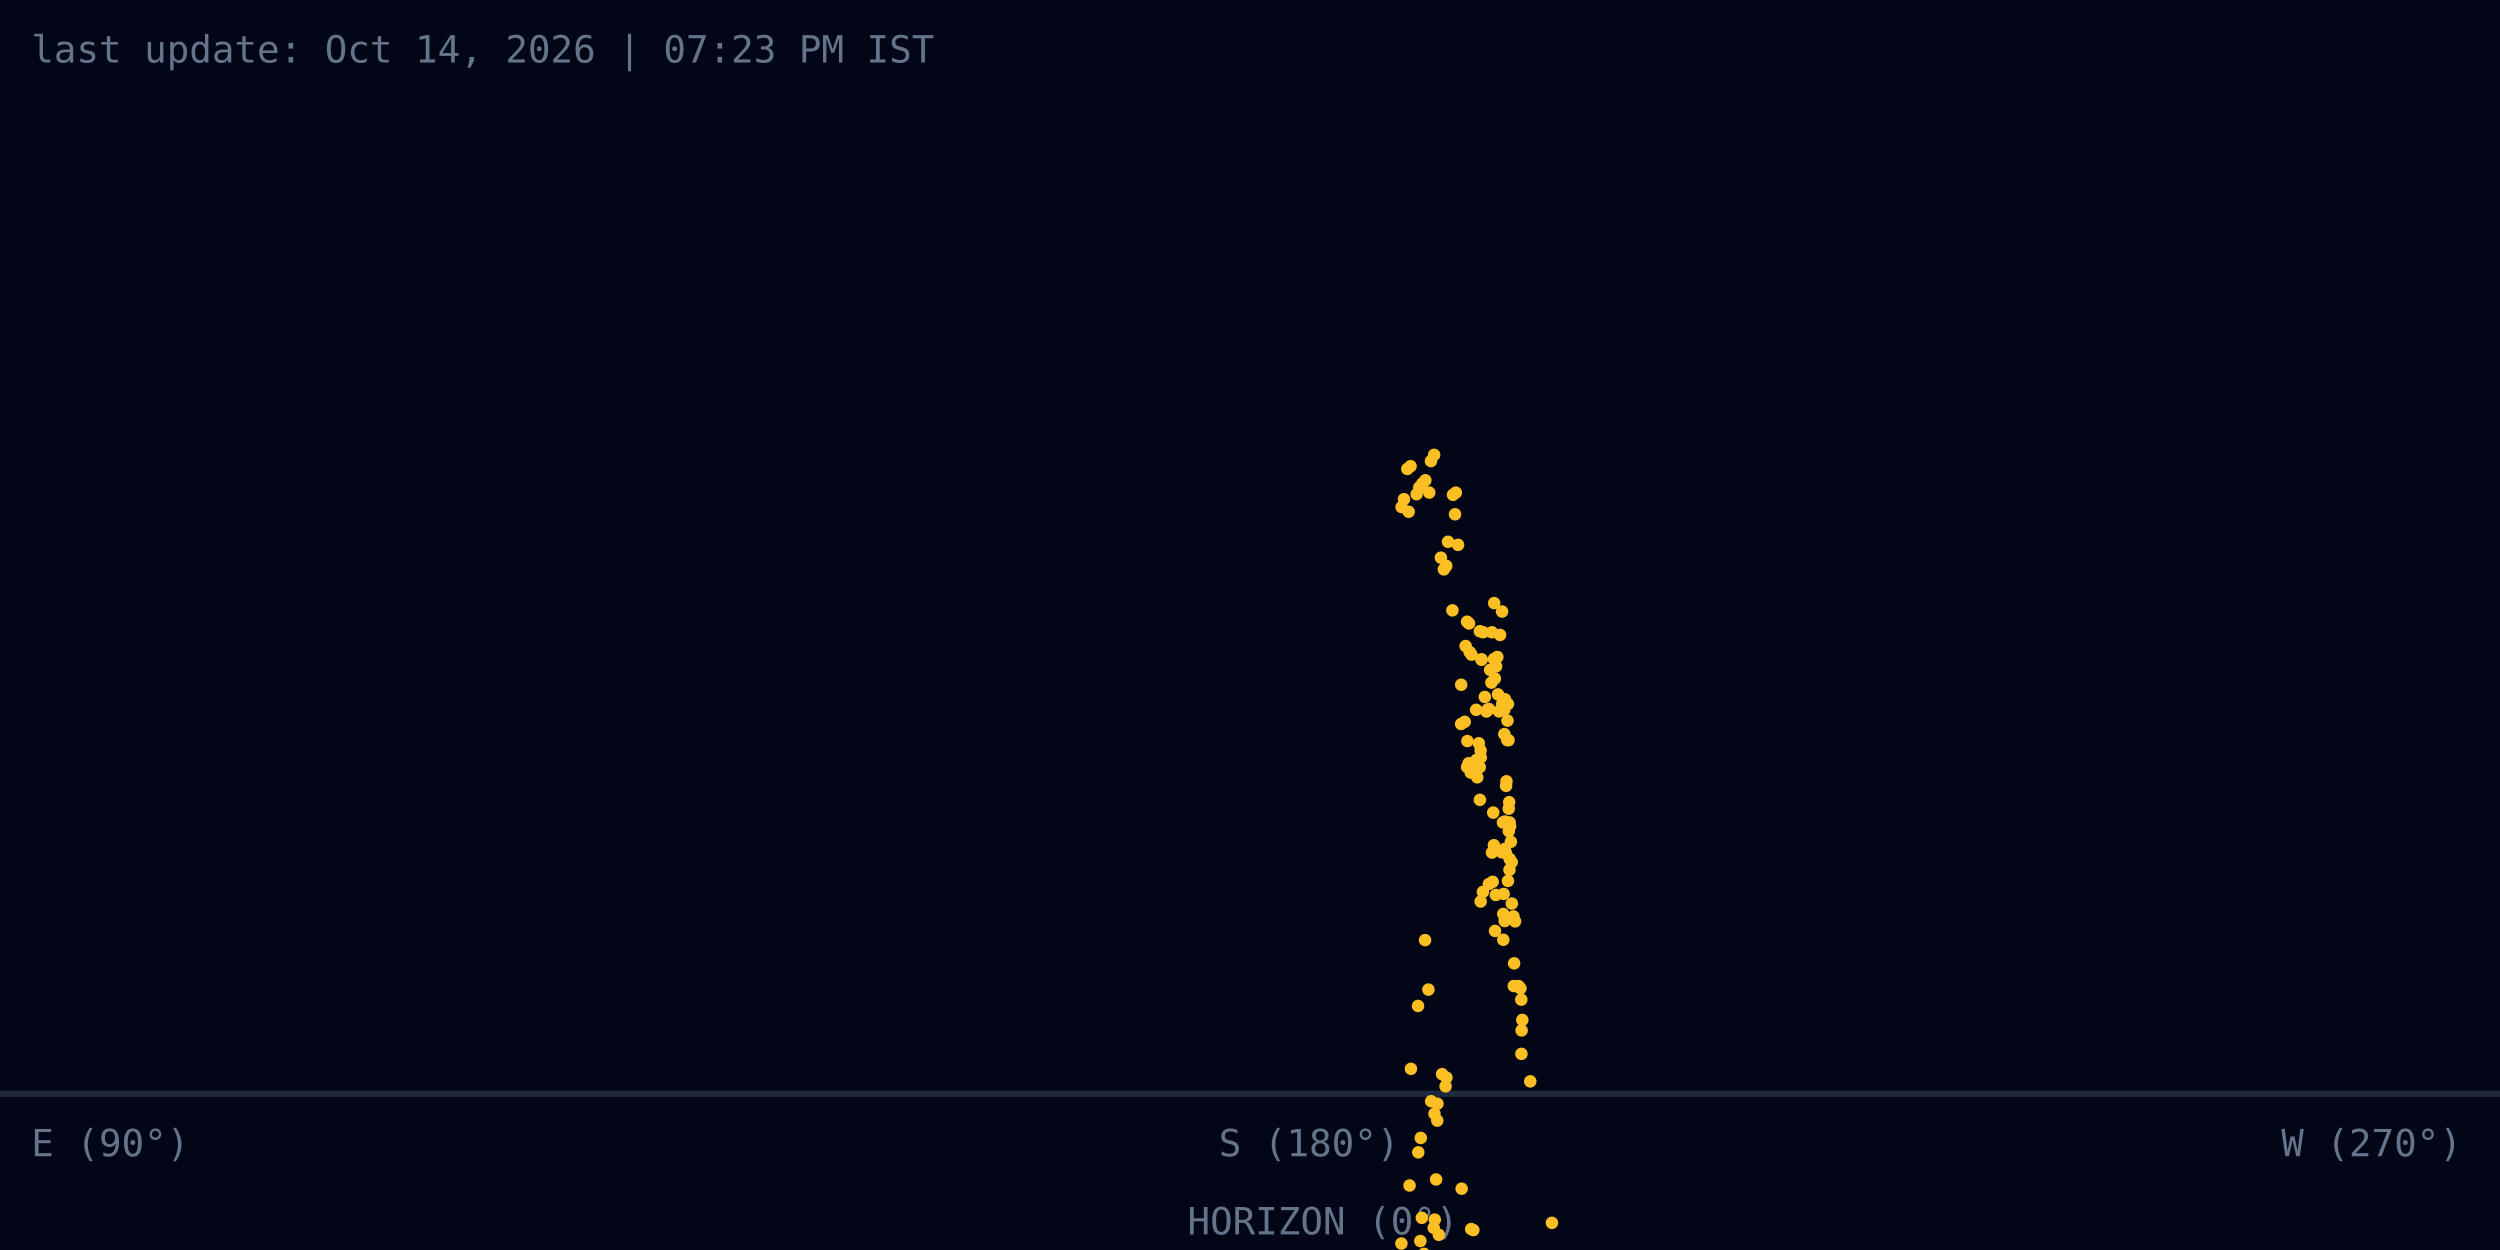
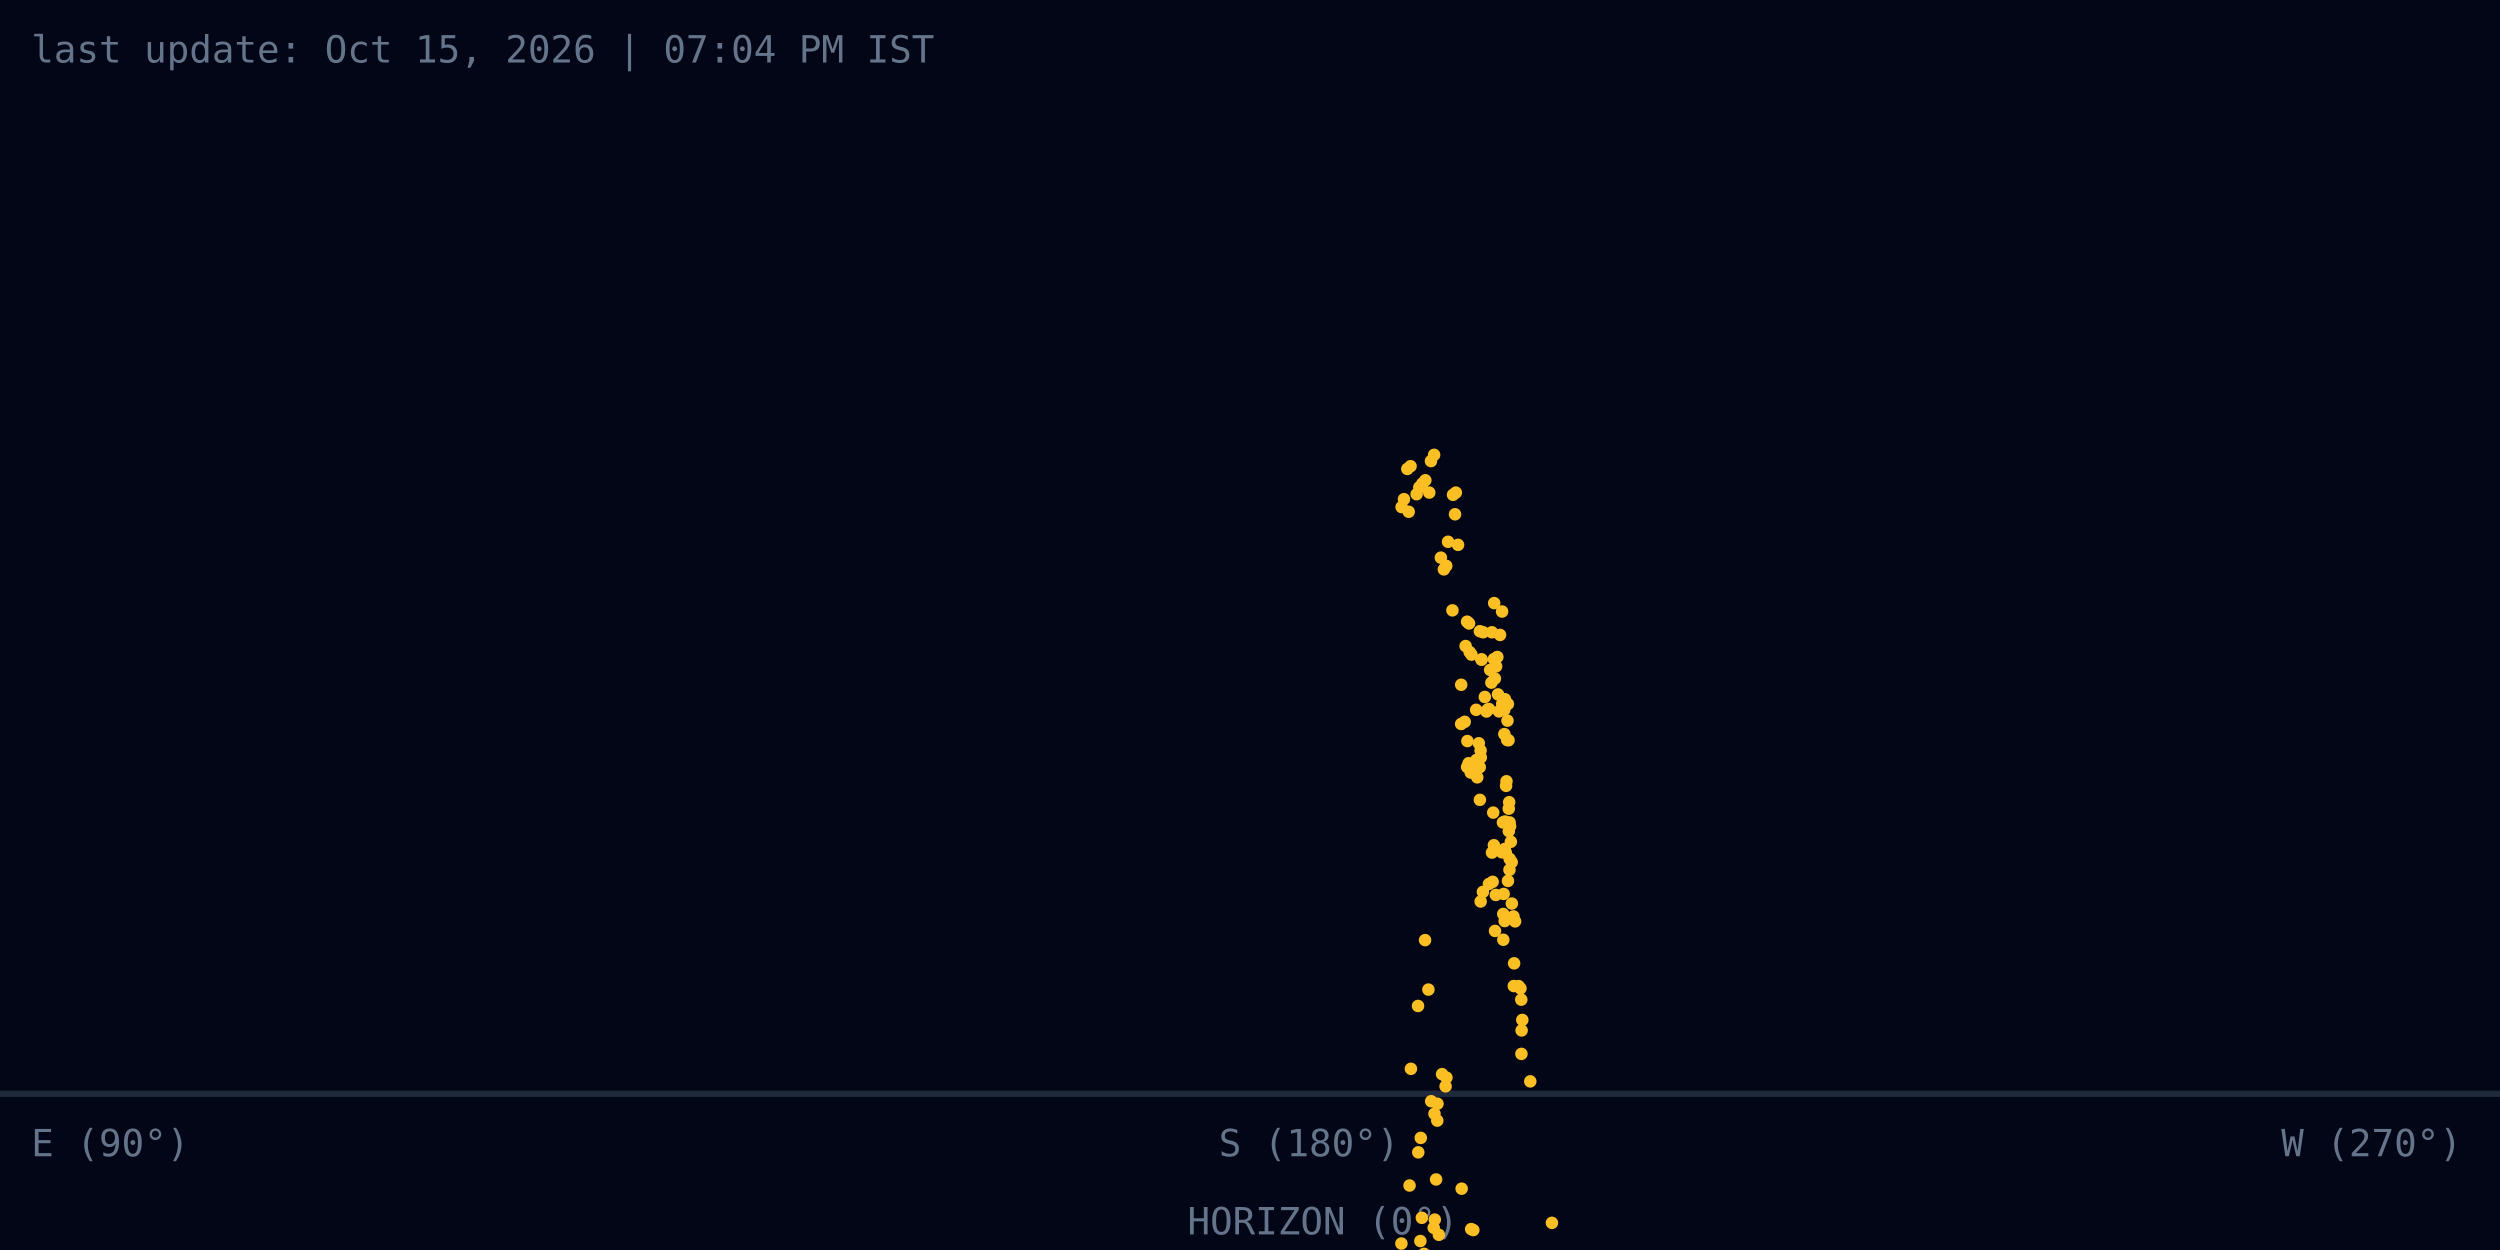
<svg xmlns="http://www.w3.org/2000/svg" width="800" height="400" viewBox="0 0 800 400">
  <rect width="800" height="400" fill="#020617" />
-   <text id="last-update" x="10" y="20" fill="#64748b" font-family="monospace">last update: Oct 14, 2026 | 07:23 PM IST</text>
+   <text id="last-update" x="10" y="20" fill="#64748b" font-family="monospace">last update: Oct 15, 2026 | 07:04 PM IST</text>
  <line x1="0" y1="350" x2="800" y2="350" stroke="#1e293b" stroke-width="2" />
  <text x="380" y="395" fill="#64748b" font-size="12" font-family="monospace">HORIZON (0°)</text>
  <text x="730" y="370" fill="#64748b" font-size="12" font-family="monospace">W (270°)</text>
  <text x="390" y="370" fill="#64748b" font-size="12" font-family="monospace">S (180°)</text>
  <text x="10" y="370" fill="#64748b" font-size="12" font-family="monospace">E (90°)</text>
  <g id="analemma-points">
    <circle cx=" 465.61" cy=" 164.57" r="2" fill="#fbbf24">
 </circle>
    <circle cx=" 467.57" cy=" 231.67" r="2" fill="#fbbf24">
 </circle>
    <circle cx=" 467.58" cy=" 219.12" r="2" fill="#fbbf24">
 </circle>
    <circle cx=" 468.71" cy=" 230.98" r="2" fill="#fbbf24">
 </circle>
    <circle cx=" 469.57" cy=" 237.14" r="2" fill="#fbbf24">
 </circle>
    <circle cx=" 469.00" cy=" 206.73" r="2" fill="#fbbf24">
 </circle>
    <circle cx=" 469.47" cy=" 198.94" r="2" fill="#fbbf24">
 </circle>
    <circle cx=" 470.10" cy=" 199.51" r="2" fill="#fbbf24">
 </circle>
    <circle cx=" 474.53" cy=" 285.41" r="2" fill="#fbbf24">
 </circle>
    <circle cx=" 472.47" cy=" 243.18" r="2" fill="#fbbf24">
 </circle>
    <circle cx=" 473.57" cy=" 255.95" r="2" fill="#fbbf24">
 </circle>
    <circle cx=" 473.22" cy=" 237.84" r="2" fill="#fbbf24">
 </circle>
    <circle cx=" 473.79" cy=" 240.17" r="2" fill="#fbbf24">
 </circle>
    <circle cx=" 473.56" cy=" 201.99" r="2" fill="#fbbf24">
 </circle>
    <circle cx=" 474.09" cy=" 210.99" r="2" fill="#fbbf24">
 </circle>
    <circle cx=" 478.41" cy=" 297.90" r="2" fill="#fbbf24">
 </circle>
    <circle cx=" 477.65" cy=" 282.19" r="2" fill="#fbbf24">
 </circle>
    <circle cx=" 477.44" cy=" 272.82" r="2" fill="#fbbf24">
 </circle>
    <circle cx=" 478.67" cy=" 286.38" r="2" fill="#fbbf24">
 </circle>
    <circle cx=" 478.05" cy=" 270.47" r="2" fill="#fbbf24">
 </circle>
    <circle cx=" 476.85" cy=" 214.37" r="2" fill="#fbbf24">
 </circle>
    <circle cx=" 477.25" cy=" 218.44" r="2" fill="#fbbf24">
 </circle>
    <circle cx=" 481.06" cy=" 300.72" r="2" fill="#fbbf24">
 </circle>
    <circle cx=" 481.04" cy=" 292.47" r="2" fill="#fbbf24">
 </circle>
    <circle cx=" 481.49" cy=" 294.73" r="2" fill="#fbbf24">
 </circle>
    <circle cx=" 481.17" cy=" 286.06" r="2" fill="#fbbf24">
 </circle>
    <circle cx=" 479.37" cy=" 222.21" r="2" fill="#fbbf24">
 </circle>
    <circle cx=" 479.67" cy=" 227.65" r="2" fill="#fbbf24">
 </circle>
    <circle cx=" 498.29" cy=" 411.31" r="2" fill="#fbbf24">
 </circle>
    <circle cx=" 498.34" cy=" 411.53" r="2" fill="#fbbf24">
 </circle>
    <circle cx=" 484.42" cy=" 315.53" r="2" fill="#fbbf24">
 </circle>
    <circle cx=" 486.86" cy=" 337.24" r="2" fill="#fbbf24">
 </circle>
    <circle cx=" 481.87" cy=" 272.88" r="2" fill="#fbbf24">
 </circle>
    <circle cx=" 482.55" cy=" 281.90" r="2" fill="#fbbf24">
 </circle>
    <circle cx=" 481.19" cy=" 226.61" r="2" fill="#fbbf24">
 </circle>
    <circle cx=" 481.39" cy=" 234.91" r="2" fill="#fbbf24">
 </circle>
    <circle cx=" 486.92" cy=" 329.74" r="2" fill="#fbbf24">
 </circle>
    <circle cx=" 483.03" cy=" 278.36" r="2" fill="#fbbf24">
 </circle>
    <circle cx=" 483.79" cy=" 289.14" r="2" fill="#fbbf24">
 </circle>
    <circle cx=" 485.93" cy=" 315.55" r="2" fill="#fbbf24">
 </circle>
    <circle cx=" 484.30" cy=" 293.26" r="2" fill="#fbbf24">
 </circle>
    <circle cx=" 482.30" cy=" 236.80" r="2" fill="#fbbf24">
 </circle>
    <circle cx=" 482.80" cy=" 258.78" r="2" fill="#fbbf24">
 </circle>
    <circle cx=" 501.22" cy=" 413.90" r="2" fill="#fbbf24">
 </circle>
    <circle cx=" 489.69" cy=" 346.04" r="2" fill="#fbbf24">
 </circle>
    <circle cx=" 486.81" cy=" 319.89" r="2" fill="#fbbf24">
 </circle>
    <circle cx=" 484.83" cy=" 294.84" r="2" fill="#fbbf24">
 </circle>
    <circle cx=" 486.55" cy=" 316.29" r="2" fill="#fbbf24">
 </circle>
    <circle cx=" 482.73" cy=" 236.88" r="2" fill="#fbbf24">
 </circle>
    <circle cx=" 483.48" cy=" 269.37" r="2" fill="#fbbf24">
 </circle>
    <circle cx=" 496.62" cy=" 391.31" r="2" fill="#fbbf24">
 </circle>
    <circle cx=" 483.75" cy=" 275.90" r="2" fill="#fbbf24">
 </circle>
    <circle cx=" 483.23" cy=" 264.40" r="2" fill="#fbbf24">
 </circle>
    <circle cx=" 482.94" cy=" 256.70" r="2" fill="#fbbf24">
 </circle>
    <circle cx=" 483.08" cy=" 263.17" r="2" fill="#fbbf24">
 </circle>
    <circle cx=" 482.53" cy=" 225.29" r="2" fill="#fbbf24">
 </circle>
    <circle cx=" 482.39" cy=" 230.61" r="2" fill="#fbbf24">
 </circle>
    <circle cx=" 487.14" cy=" 326.38" r="2" fill="#fbbf24">
 </circle>
    <circle cx=" 482.82" cy=" 265.96" r="2" fill="#fbbf24">
 </circle>
    <circle cx=" 483.09" cy=" 274.84" r="2" fill="#fbbf24">
 </circle>
    <circle cx=" 482.07" cy=" 250.01" r="2" fill="#fbbf24">
 </circle>
    <circle cx=" 481.95" cy=" 251.47" r="2" fill="#fbbf24">
 </circle>
    <circle cx=" 481.58" cy=" 223.76" r="2" fill="#fbbf24">
 </circle>
    <circle cx=" 481.36" cy=" 227.15" r="2" fill="#fbbf24">
 </circle>
    <circle cx=" 484.52" cy=" 308.27" r="2" fill="#fbbf24">
 </circle>
    <circle cx=" 481.59" cy=" 262.88" r="2" fill="#fbbf24">
 </circle>
    <circle cx=" 480.71" cy=" 225.23" r="2" fill="#fbbf24">
 </circle>
    <circle cx=" 481.54" cy=" 271.65" r="2" fill="#fbbf24">
 </circle>
    <circle cx=" 480.94" cy=" 263.18" r="2" fill="#fbbf24">
 </circle>
    <circle cx=" 480.67" cy=" 195.69" r="2" fill="#fbbf24">
 </circle>
    <circle cx=" 480.02" cy=" 203.18" r="2" fill="#fbbf24">
 </circle>
    <circle cx=" 480.62" cy=" 272.75" r="2" fill="#fbbf24">
 </circle>
    <circle cx=" 479.15" cy=" 210.24" r="2" fill="#fbbf24">
 </circle>
    <circle cx=" 478.75" cy=" 213.23" r="2" fill="#fbbf24">
 </circle>
    <circle cx=" 478.36" cy=" 217.14" r="2" fill="#fbbf24">
 </circle>
    <circle cx=" 478.05" cy=" 210.91" r="2" fill="#fbbf24">
 </circle>
    <circle cx=" 478.14" cy=" 192.99" r="2" fill="#fbbf24">
 </circle>
    <circle cx=" 477.41" cy=" 202.33" r="2" fill="#fbbf24">
 </circle>
    <circle cx=" 477.83" cy=" 260.03" r="2" fill="#fbbf24">
 </circle>
    <circle cx=" 476.48" cy=" 226.89" r="2" fill="#fbbf24">
 </circle>
    <circle cx=" 476.07" cy=" 227.06" r="2" fill="#fbbf24">
 </circle>
    <circle cx=" 475.66" cy=" 227.68" r="2" fill="#fbbf24">
 </circle>
    <circle cx=" 475.15" cy=" 223.03" r="2" fill="#fbbf24">
 </circle>
    <circle cx=" 474.61" cy=" 202.32" r="2" fill="#fbbf24">
 </circle>
    <circle cx=" 474.09" cy=" 211.11" r="2" fill="#fbbf24">
 </circle>
    <circle cx=" 476.46" cy=" 282.87" r="2" fill="#fbbf24">
 </circle>
    <circle cx=" 473.86" cy=" 242.39" r="2" fill="#fbbf24">
 </circle>
    <circle cx=" 473.52" cy=" 245.50" r="2" fill="#fbbf24">
 </circle>
    <circle cx=" 472.37" cy=" 227.14" r="2" fill="#fbbf24">
 </circle>
    <circle cx=" 472.72" cy=" 248.75" r="2" fill="#fbbf24">
 </circle>
    <circle cx=" 470.88" cy=" 209.48" r="2" fill="#fbbf24">
 </circle>
    <circle cx=" 470.29" cy=" 208.66" r="2" fill="#fbbf24">
 </circle>
    <circle cx=" 473.81" cy=" 288.48" r="2" fill="#fbbf24">
 </circle>
    <circle cx=" 470.64" cy=" 247.22" r="2" fill="#fbbf24">
 </circle>
    <circle cx=" 469.96" cy=" 244.24" r="2" fill="#fbbf24">
 </circle>
    <circle cx=" 469.48" cy=" 245.43" r="2" fill="#fbbf24">
 </circle>
    <circle cx=" 466.58" cy=" 174.35" r="2" fill="#fbbf24">
 </circle>
    <circle cx=" 465.87" cy=" 157.64" r="2" fill="#fbbf24">
 </circle>
    <circle cx=" 464.97" cy=" 158.34" r="2" fill="#fbbf24">
 </circle>
    <circle cx=" 464.78" cy=" 195.31" r="2" fill="#fbbf24">
 </circle>
    <circle cx=" 463.38" cy=" 173.37" r="2" fill="#fbbf24">
 </circle>
    <circle cx=" 462.80" cy=" 181.08" r="2" fill="#fbbf24">
 </circle>
    <circle cx=" 462.04" cy=" 182.20" r="2" fill="#fbbf24">
 </circle>
    <circle cx=" 461.08" cy=" 178.45" r="2" fill="#fbbf24">
 </circle>
    <circle cx=" 458.92" cy=" 145.55" r="2" fill="#fbbf24">
 </circle>
    <circle cx=" 457.91" cy=" 147.55" r="2" fill="#fbbf24">
 </circle>
    <circle cx=" 457.36" cy=" 157.62" r="2" fill="#fbbf24">
 </circle>
    <circle cx=" 456.11" cy=" 153.69" r="2" fill="#fbbf24">
 </circle>
    <circle cx=" 455.13" cy=" 154.77" r="2" fill="#fbbf24">
 </circle>
    <circle cx=" 454.18" cy=" 155.94" r="2" fill="#fbbf24">
 </circle>
    <circle cx=" 453.32" cy=" 158.14" r="2" fill="#fbbf24">
 </circle>
    <circle cx=" 451.38" cy=" 149.19" r="2" fill="#fbbf24">
 </circle>
    <circle cx=" 450.34" cy=" 150.06" r="2" fill="#fbbf24">
 </circle>
    <circle cx=" 450.78" cy=" 163.76" r="2" fill="#fbbf24">
 </circle>
    <circle cx=" 449.27" cy=" 159.73" r="2" fill="#fbbf24">
 </circle>
    <circle cx=" 448.52" cy=" 162.26" r="2" fill="#fbbf24">
 </circle>
    <circle cx=" 20.26" cy=" 571.97" r="2" fill="#fbbf24">
 </circle>
    <circle cx=" 74.33" cy=" 546.37" r="2" fill="#fbbf24">
 </circle>
    <circle cx=" 471.46" cy=" 393.62" r="2" fill="#fbbf24">
 </circle>
    <circle cx=" 470.78" cy=" 393.31" r="2" fill="#fbbf24">
 </circle>
    <circle cx=" 495.37" cy=" 503.27" r="2" fill="#fbbf24">
 </circle>
    <circle cx=" 467.73" cy=" 380.38" r="2" fill="#fbbf24">
 </circle>
    <circle cx=" 462.86" cy=" 344.83" r="2" fill="#fbbf24">
 </circle>
    <circle cx=" 462.59" cy=" 347.62" r="2" fill="#fbbf24">
 </circle>
    <circle cx=" 461.47" cy=" 343.73" r="2" fill="#fbbf24">
 </circle>
    <circle cx=" 456.02" cy=" 300.84" r="2" fill="#fbbf24">
 </circle>
    <circle cx=" 457.09" cy=" 316.67" r="2" fill="#fbbf24">
 </circle>
    <circle cx=" 469.47" cy=" 420.03" r="2" fill="#fbbf24">
 </circle>
    <circle cx=" 459.99" cy=" 353.19" r="2" fill="#fbbf24">
 </circle>
    <circle cx=" 459.93" cy=" 358.60" r="2" fill="#fbbf24">
 </circle>
    <circle cx=" 459.03" cy=" 356.39" r="2" fill="#fbbf24">
 </circle>
    <circle cx=" 457.98" cy=" 352.39" r="2" fill="#fbbf24">
 </circle>
    <circle cx=" 453.77" cy=" 321.91" r="2" fill="#fbbf24">
 </circle>
    <circle cx=" 459.55" cy=" 377.43" r="2" fill="#fbbf24">
 </circle>
    <circle cx=" 471.53" cy=" 461.85" r="2" fill="#fbbf24">
 </circle>
    <circle cx=" 460.43" cy=" 395.14" r="2" fill="#fbbf24">
 </circle>
    <circle cx=" 459.13" cy=" 390.27" r="2" fill="#fbbf24">
 </circle>
    <circle cx=" 458.79" cy=" 392.90" r="2" fill="#fbbf24">
 </circle>
    <circle cx=" 454.65" cy=" 364.13" r="2" fill="#fbbf24">
 </circle>
    <circle cx=" 451.50" cy=" 342.02" r="2" fill="#fbbf24">
 </circle>
    <circle cx=" 453.85" cy=" 368.75" r="2" fill="#fbbf24">
 </circle>
    <circle cx=" 467.51" cy=" 471.07" r="2" fill="#fbbf24">
 </circle>
    <circle cx=" 454.99" cy=" 389.70" r="2" fill="#fbbf24">
 </circle>
    <circle cx=" 455.71" cy=" 401.24" r="2" fill="#fbbf24">
 </circle>
    <circle cx=" 454.52" cy=" 397.13" r="2" fill="#fbbf24">
 </circle>
    <circle cx=" 455.98" cy=" 414.56" r="2" fill="#fbbf24">
 </circle>
    <circle cx=" 451.06" cy=" 379.36" r="2" fill="#fbbf24">
 </circle>
    <circle cx=" 455.70" cy=" 423.59" r="2" fill="#fbbf24">
 </circle>
    <circle cx=" 482.79" cy=" 553.38" r="2" fill="#fbbf24">
 </circle>
    <circle cx=" 459.54" cy=" 468.02" r="2" fill="#fbbf24">
 </circle>
    <circle cx=" 462.80" cy=" 493.17" r="2" fill="#fbbf24">
 </circle>
    <circle cx=" 456.72" cy=" 459.61" r="2" fill="#fbbf24">
 </circle>
    <circle cx=" 448.45" cy=" 397.93" r="2" fill="#fbbf24">
 </circle>
    <circle cx=" 451.44" cy=" 429.90" r="2" fill="#fbbf24">
 </circle>
    <circle cx=" 483.33" cy=" 577.31" r="2" fill="#fbbf24">
 </circle>
    <circle cx=" 457.19" cy=" 485.98" r="2" fill="#fbbf24">
 </circle>
    <circle cx=" 458.77" cy=" 501.95" r="2" fill="#fbbf24">
 </circle>
    <circle cx=" 458.66" cy=" 507.06" r="2" fill="#fbbf24">
 </circle>
    <circle cx=" 455.29" cy=" 490.82" r="2" fill="#fbbf24">
 </circle>
    <circle cx=" 449.40" cy=" 450.08" r="2" fill="#fbbf24">
 </circle>
    <circle cx=" 451.11" cy=" 471.34" r="2" fill="#fbbf24">
 </circle>
    <circle cx=" 507.92" cy=" 618.72" r="2" fill="#fbbf24">
 </circle>
    <circle cx=" 457.53" cy=" 530.58" r="2" fill="#fbbf24">
 </circle>
    <circle cx=" 443.32" cy=" 419.49" r="2" fill="#fbbf24">
 </circle>
+     <circle cx=" 441.09" cy=" 404.11" r="2" fill="#fbbf24">
+  </circle>
  </g>
</svg>
